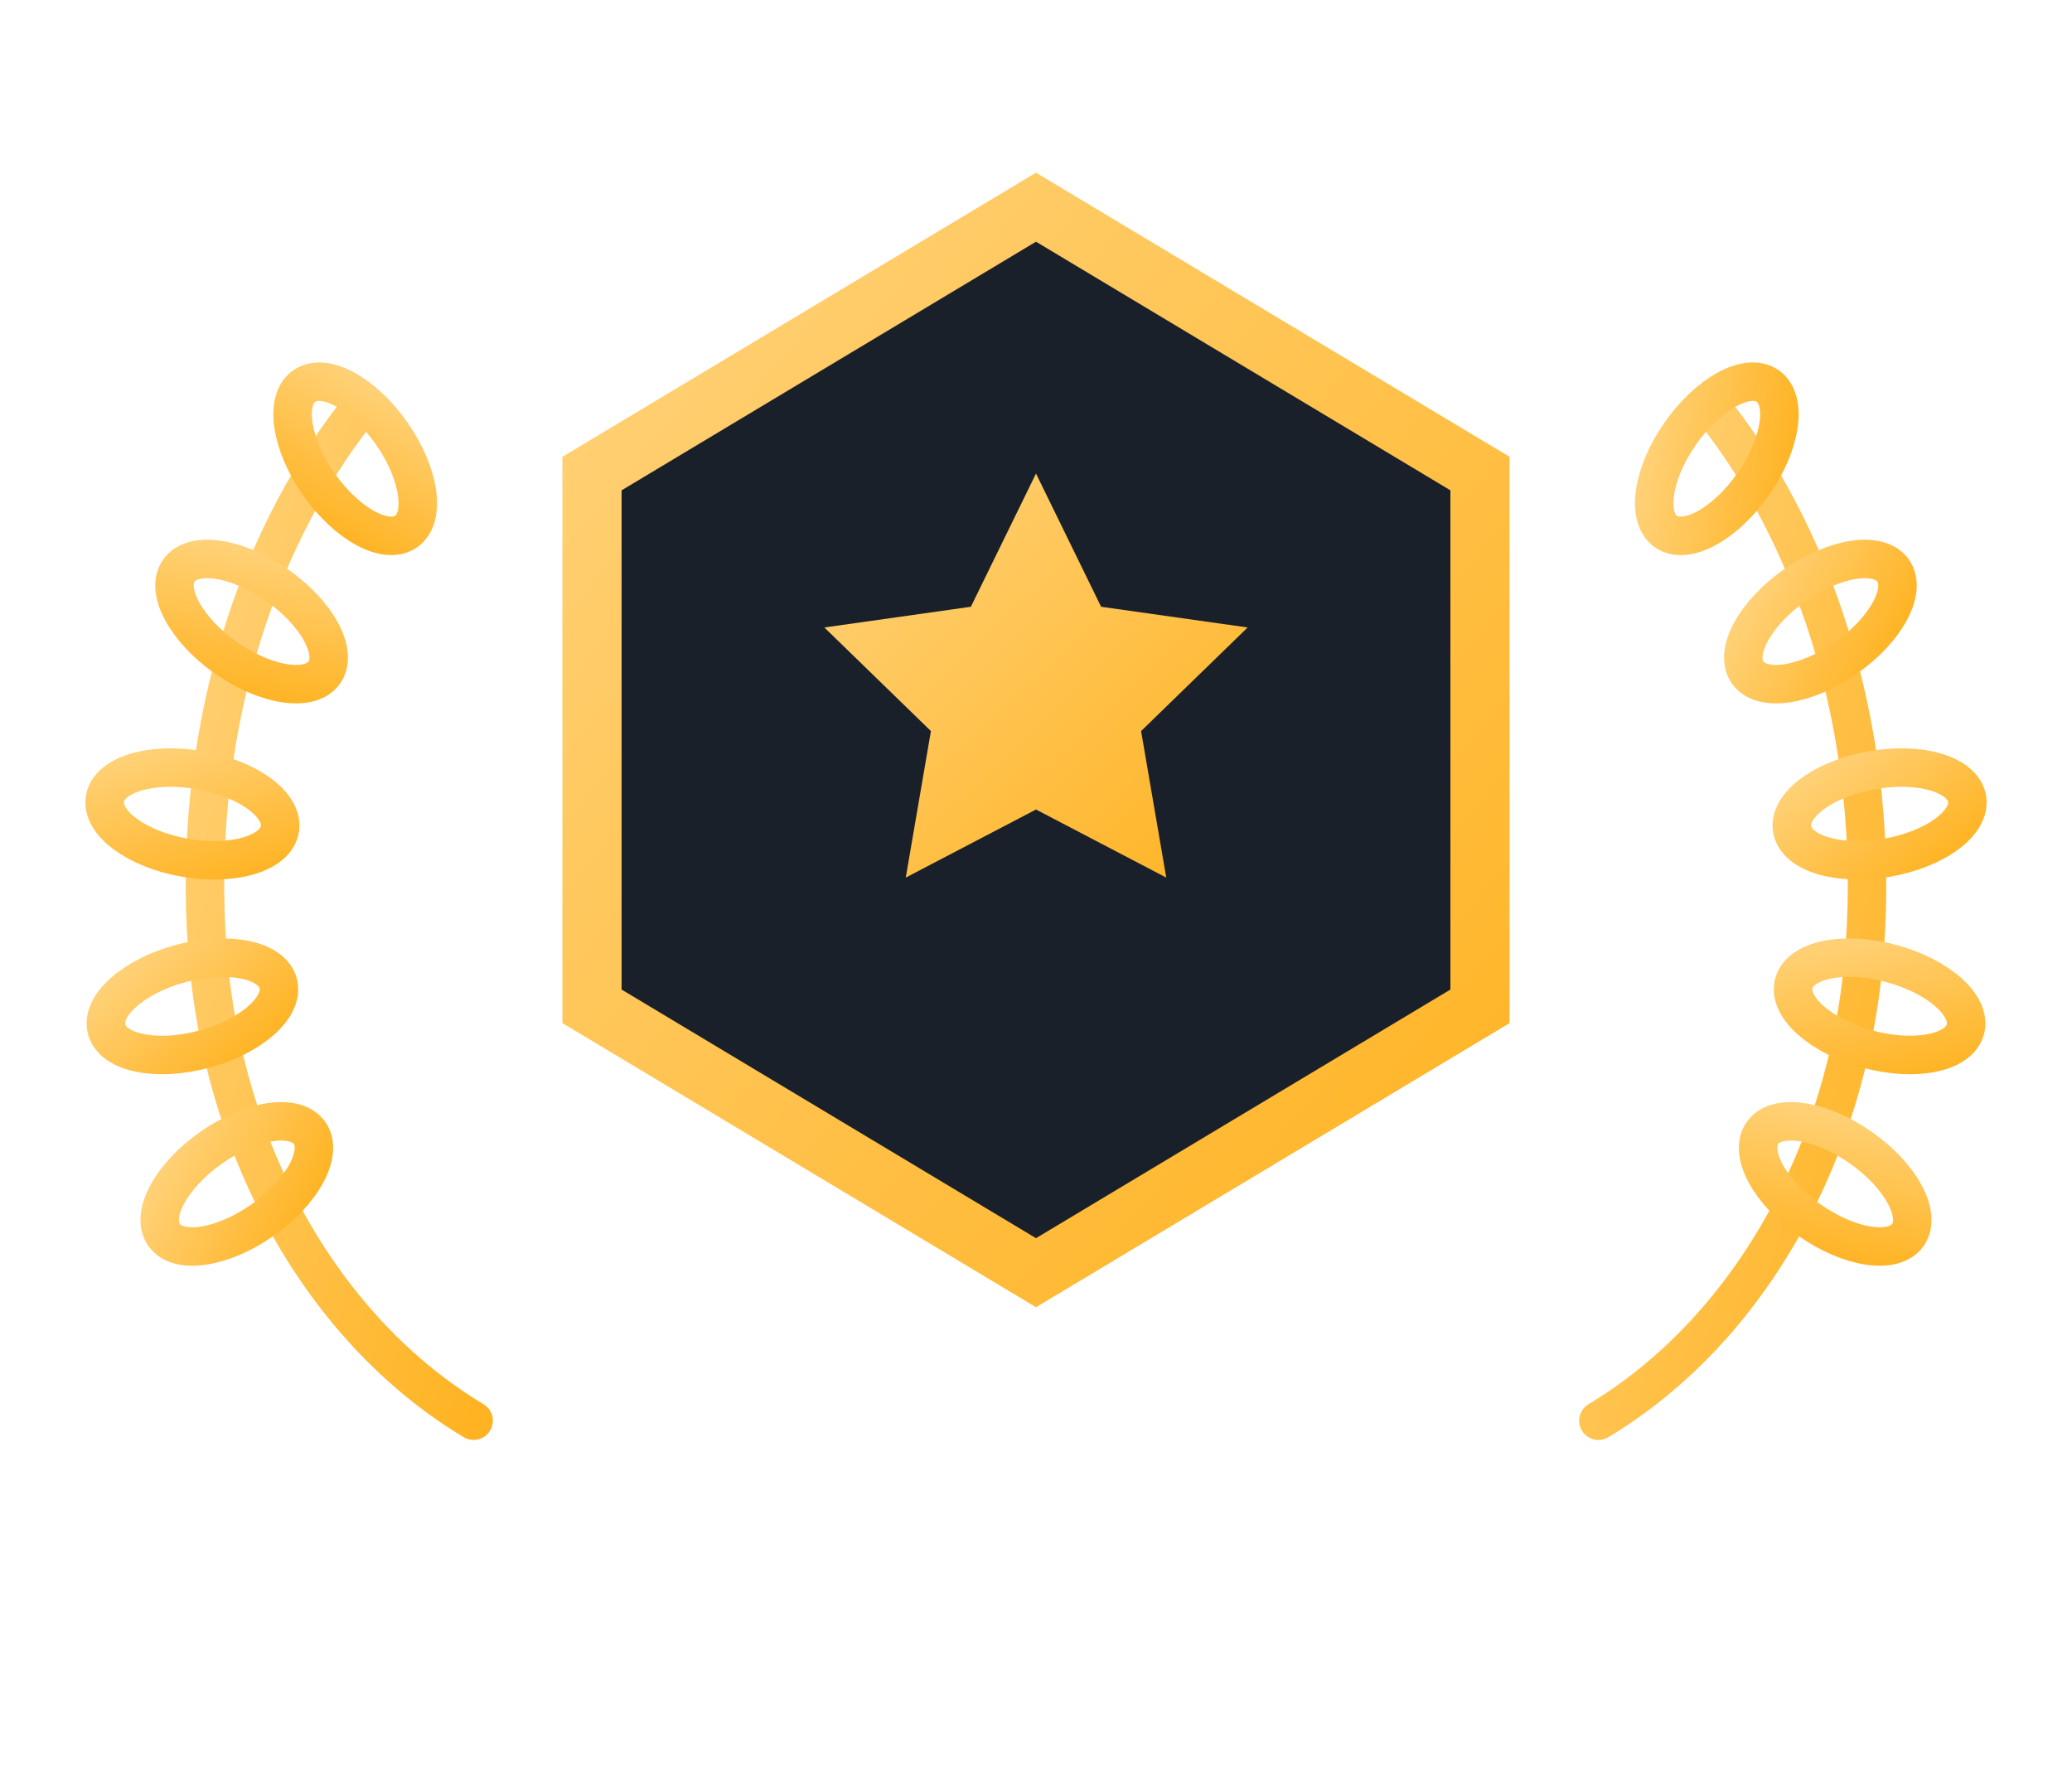
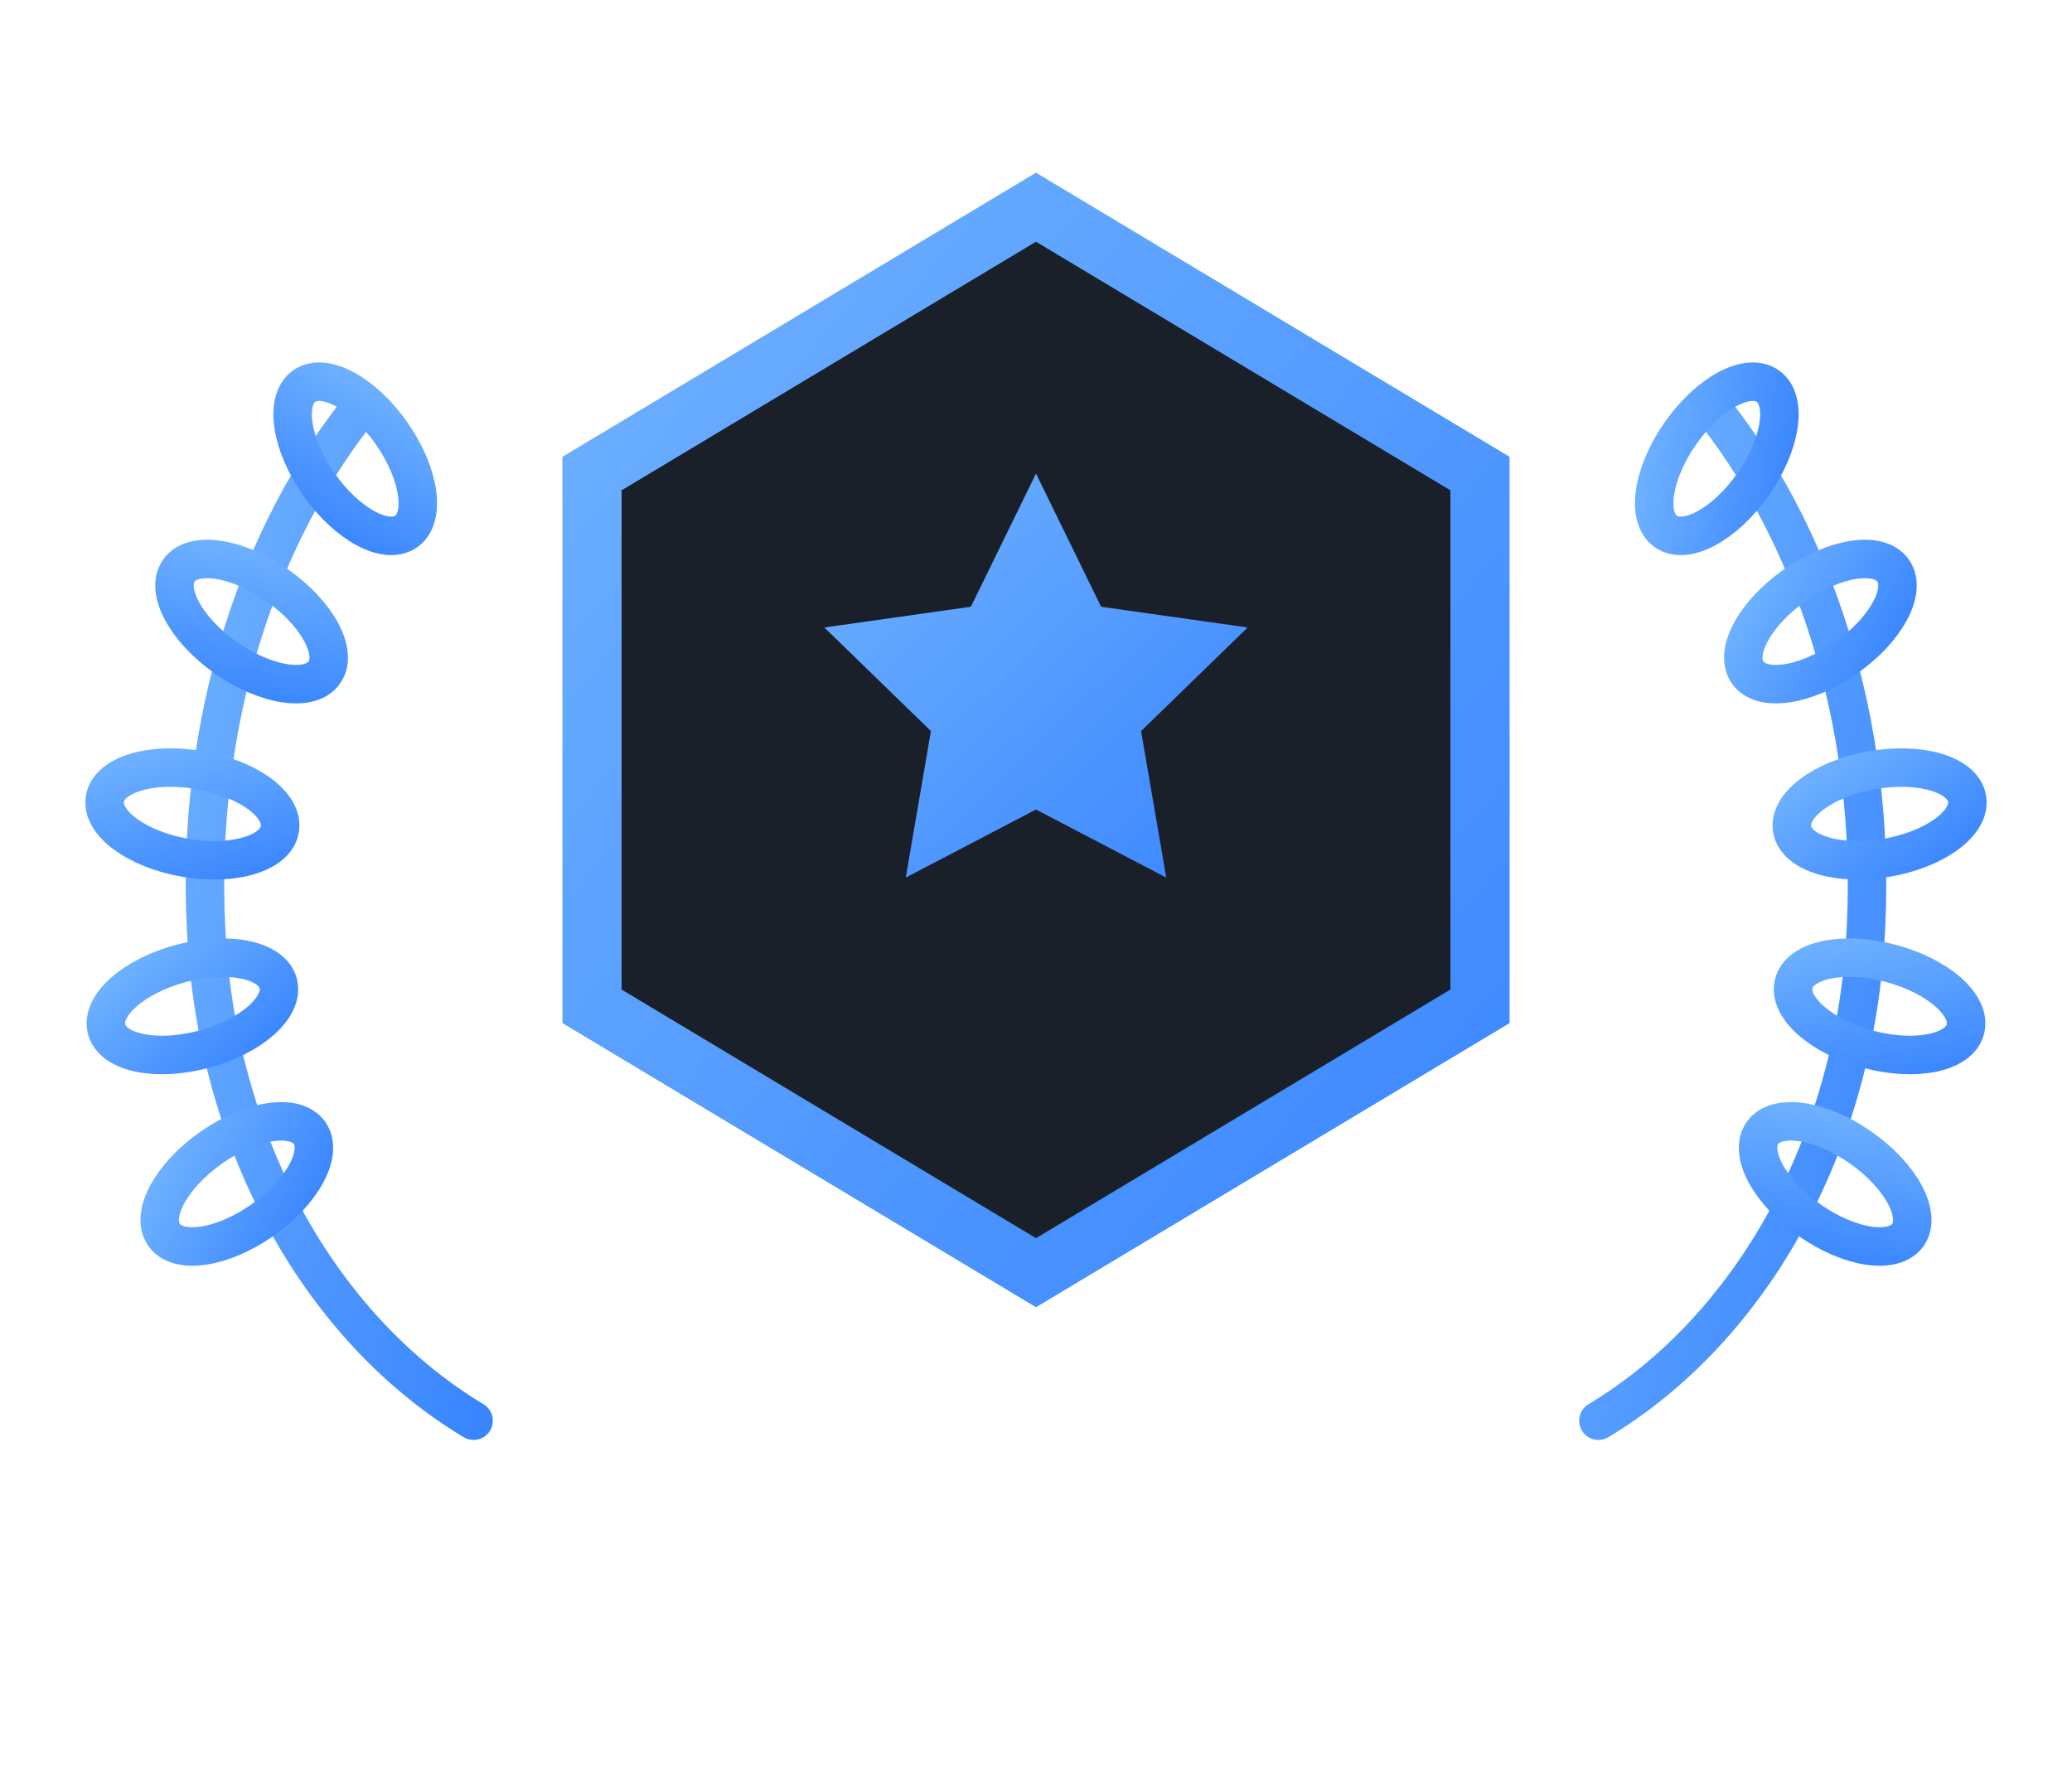
<svg xmlns="http://www.w3.org/2000/svg" viewBox="0 0 140 120">
  <defs>
-     <linearGradient id="goldGrad" x1="0%" y1="0%" x2="100%" y2="100%">
-       <stop offset="0%" stop-color="#FFD27A" />
-       <stop offset="100%" stop-color="#FFB322" />
+     <linearGradient id="rareGrad" x1="0%" y1="0%" x2="100%" y2="100%">
+       <stop offset="0%" stop-color="#6FB2FF" />
+       <stop offset="100%" stop-color="#3A86FF" />
    </linearGradient>
  </defs>
-   <g fill="none" stroke="url(#goldGrad)" stroke-width="2.6" stroke-linecap="round">
+   <g fill="none" stroke="url(#rareGrad)" stroke-width="2.6" stroke-linecap="round">
    <path d="M32 96C22 90 15 78 14 64C13 50 17 37 24 28" />
    <ellipse cx="16" cy="80" rx="6" ry="3" transform="rotate(-35 16 80)" />
    <ellipse cx="13" cy="68" rx="6" ry="3" transform="rotate(-15 13 68)" />
    <ellipse cx="13" cy="55" rx="6" ry="3" transform="rotate(10 13 55)" />
    <ellipse cx="17" cy="42" rx="6" ry="3" transform="rotate(35 17 42)" />
    <ellipse cx="24" cy="31" rx="6" ry="3" transform="rotate(55 24 31)" />
  </g>
-   <g fill="none" stroke="url(#goldGrad)" stroke-width="2.6" stroke-linecap="round">
+   <g fill="none" stroke="url(#rareGrad)" stroke-width="2.6" stroke-linecap="round">
    <path d="M108 96C118 90 125 78 126 64C127 50 123 37 116 28" />
    <ellipse cx="124" cy="80" rx="6" ry="3" transform="rotate(35 124 80)" />
    <ellipse cx="127" cy="68" rx="6" ry="3" transform="rotate(15 127 68)" />
    <ellipse cx="127" cy="55" rx="6" ry="3" transform="rotate(-10 127 55)" />
    <ellipse cx="123" cy="42" rx="6" ry="3" transform="rotate(-35 123 42)" />
    <ellipse cx="116" cy="31" rx="6" ry="3" transform="rotate(-55 116 31)" />
  </g>
-   <polygon points="70,14 100,32 100,68 70,86 40,68 40,32" fill="#1A202A" stroke="url(#goldGrad)" stroke-width="4" />
-   <path d="M70 32l4.4 9 9.9 1.4-7.2 7 1.7 9.9-8.8-4.6-8.8 4.6 1.7-9.9-7.2-7 9.9-1.4z" fill="url(#goldGrad)" />
+   <polygon points="70,14 100,32 100,68 70,86 40,68 40,32" fill="#1A202A" stroke="url(#rareGrad)" stroke-width="4" />
+   <path d="M70 32l4.4 9 9.9 1.4-7.2 7 1.7 9.9-8.8-4.6-8.8 4.6 1.7-9.9-7.2-7 9.9-1.4z" fill="url(#rareGrad)" />
</svg>
